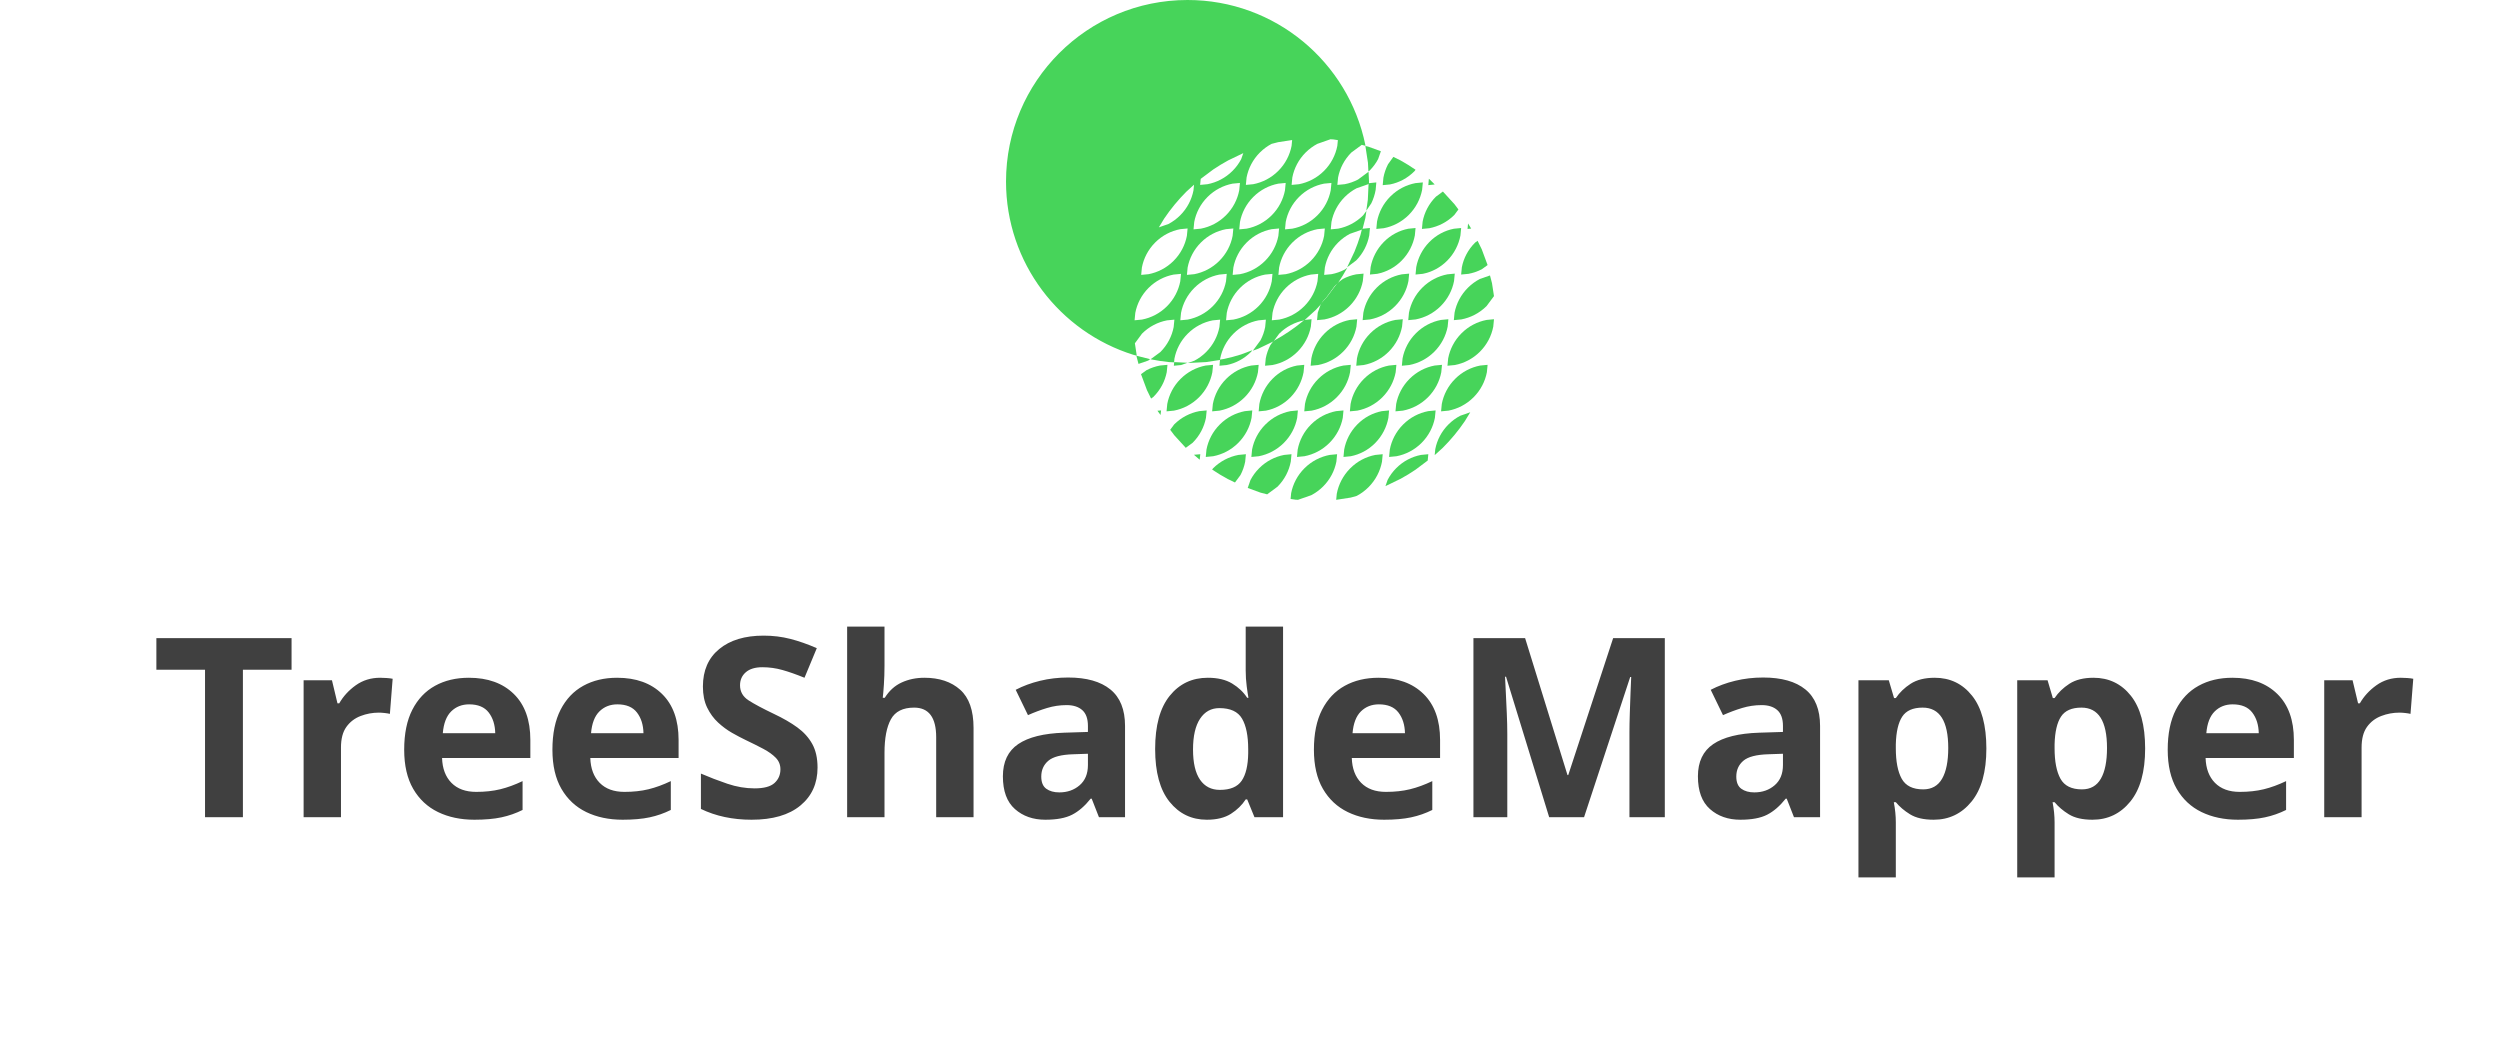
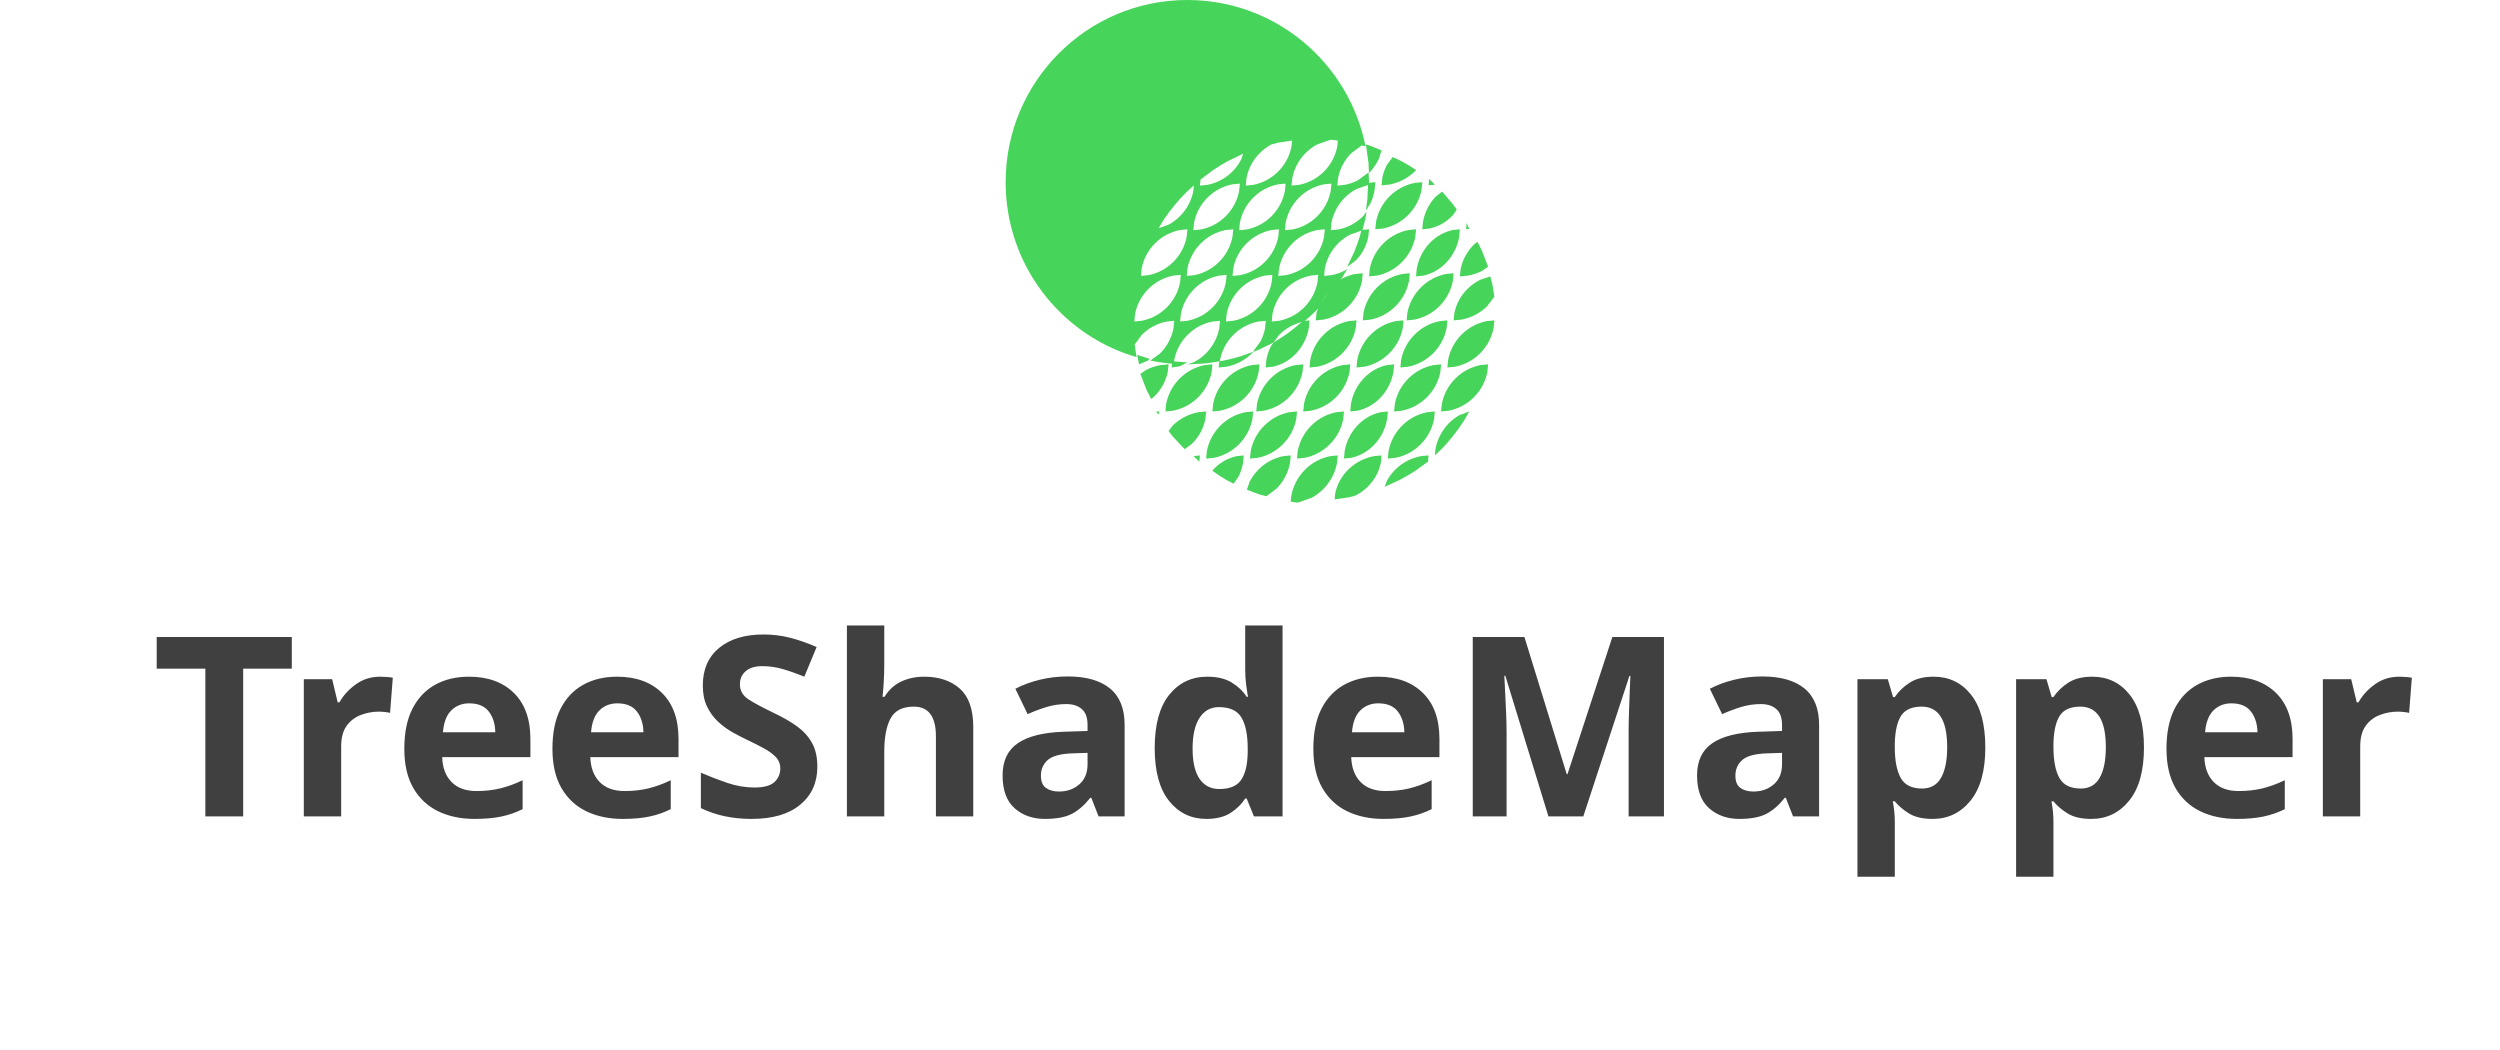
- <svg xmlns="http://www.w3.org/2000/svg" width="2741" height="1146" xml:space="preserve" overflow="hidden">
-   <g transform="translate(-1293 -990)">
-     <path d="M2759 1300 2747.71 1315.45 2741 1323 2742.56 1318.44C2745.01 1313.68 2748.19 1309.21 2752.1 1305.2L2759 1300Z" fill="#47D45A" fill-rule="evenodd" />
-     <path d="M2595 990C2691.17 990 2771.4 1058.22 2789.96 1148.9L2790.11 1149.87 2786.02 1148.82 2774.64 1157.21C2766.86 1164.99 2762 1174.58 2760.06 1184.63L2759.28 1192.73 2767.38 1191.95C2772.41 1190.98 2777.32 1189.28 2781.94 1186.85L2793.46 1178.35 2794 1189.01 2793.86 1191.69 2780.26 1196.46C2775.64 1198.89 2771.29 1202.05 2767.4 1205.94 2759.62 1213.72 2754.76 1223.32 2752.82 1233.36L2752.04 1241.47 2760.14 1240.69C2770.19 1238.74 2779.78 1233.88 2787.56 1226.1L2791.16 1221.22 2789.96 1229.11 2786.76 1241.56 2773.02 1246.38C2768.4 1248.81 2764.05 1251.97 2760.16 1255.86 2752.38 1263.64 2747.52 1273.24 2745.58 1283.28L2744.8 1291.39 2752.9 1290.61C2757.93 1289.64 2762.84 1287.93 2767.46 1285.5L2770.15 1283.52 2769.98 1283.87C2766.92 1289.51 2763.59 1294.98 2760.01 1300.27L2759.78 1300.58 2752.92 1305.64C2749.03 1309.53 2745.87 1313.87 2743.44 1318.5L2741.89 1322.93 2735.71 1329.73 2723.06 1341.23 2722.95 1341.24C2712.91 1343.18 2703.31 1348.05 2695.53 1355.83L2689.32 1364.26 2672.46 1372.38 2666.62 1374.51 2675.02 1363.12C2677.45 1358.5 2679.15 1353.59 2680.13 1348.56L2680.9 1340.46 2672.8 1341.24C2662.75 1343.18 2653.16 1348.05 2645.38 1355.83 2637.6 1363.61 2632.74 1373.2 2630.79 1383.25L2630.66 1384.65 2615.35 1386.99 2595.3 1388 2602.52 1385.47C2607.15 1383.04 2611.49 1379.88 2615.38 1375.99 2623.17 1368.2 2628.03 1358.61 2629.97 1348.56L2630.75 1340.46 2622.65 1341.24C2612.6 1343.18 2603.01 1348.05 2595.23 1355.83 2587.45 1363.61 2582.58 1373.2 2580.64 1383.25L2580.25 1387.27 2574.65 1386.99C2567.96 1386.31 2561.37 1385.3 2554.89 1383.97L2554.53 1383.88 2565.23 1375.99C2573.01 1368.2 2577.88 1358.61 2579.82 1348.56L2580.6 1340.46 2572.49 1341.24C2562.45 1343.18 2552.85 1348.05 2545.07 1355.83L2537.29 1366.39 2539.36 1379.98 2535.82 1379.07C2454.82 1353.87 2396 1278.31 2396 1189.01 2396 1079.1 2485.1 990 2595 990ZM2751.67 1142.7 2737.35 1147.72C2732.73 1150.16 2728.38 1153.32 2724.49 1157.21 2716.71 1164.99 2711.85 1174.58 2709.9 1184.63L2709.13 1192.73 2717.23 1191.96C2727.28 1190.01 2736.87 1185.15 2744.65 1177.37 2752.43 1169.59 2757.29 1159.99 2759.24 1149.95L2759.84 1143.63 2754.81 1142.86 2751.67 1142.7ZM2752.77 1190.58 2744.67 1191.35C2734.63 1193.3 2725.03 1198.16 2717.25 1205.94 2709.47 1213.72 2704.61 1223.32 2702.66 1233.36L2701.89 1241.47 2709.99 1240.69C2720.04 1238.74 2729.63 1233.88 2737.41 1226.1 2745.19 1218.32 2750.05 1208.73 2752 1198.68L2752.77 1190.58ZM2745.53 1240.5 2737.43 1241.27C2727.39 1243.22 2717.79 1248.08 2710.01 1255.86 2702.23 1263.64 2697.37 1273.24 2695.42 1283.28L2694.65 1291.39 2702.75 1290.61C2712.8 1288.66 2722.39 1283.8 2730.17 1276.02 2737.95 1268.24 2742.81 1258.65 2744.76 1248.6L2745.53 1240.5ZM2738.29 1290.27 2730.19 1291.05C2720.15 1293 2710.55 1297.86 2702.77 1305.64 2694.99 1313.42 2690.13 1323.01 2688.18 1333.06L2687.41 1341.16 2695.51 1340.39C2705.56 1338.44 2715.15 1333.58 2722.93 1325.8 2730.71 1318.02 2735.57 1308.42 2737.52 1298.38L2738.29 1290.27ZM2709.7 1143.54 2694.36 1145.88 2687.26 1147.7 2687.2 1147.72C2682.57 1150.16 2678.23 1153.32 2674.34 1157.21 2666.56 1164.99 2661.7 1174.58 2659.75 1184.63L2658.97 1192.73 2667.08 1191.95C2677.12 1190.01 2686.72 1185.15 2694.5 1177.37 2702.28 1169.59 2707.14 1159.99 2709.09 1149.95L2709.7 1143.54ZM2702.62 1190.58 2694.52 1191.35C2684.47 1193.3 2674.88 1198.16 2667.1 1205.94 2659.32 1213.72 2654.46 1223.32 2652.51 1233.36L2651.73 1241.47 2659.84 1240.69C2669.88 1238.74 2679.48 1233.88 2687.26 1226.1 2695.04 1218.32 2699.9 1208.73 2701.85 1198.68L2702.62 1190.58ZM2695.38 1240.5 2687.28 1241.27C2677.23 1243.22 2667.64 1248.08 2659.86 1255.86 2652.08 1263.64 2647.22 1273.24 2645.27 1283.28L2644.49 1291.39 2652.6 1290.61C2662.64 1288.66 2672.24 1283.8 2680.02 1276.02 2687.8 1268.24 2692.66 1258.65 2694.61 1248.6L2695.38 1240.5ZM2688.14 1290.27 2680.04 1291.05C2669.99 1293 2660.4 1297.86 2652.62 1305.64 2644.84 1313.42 2639.98 1323.01 2638.03 1333.06L2637.25 1341.16 2645.36 1340.39C2655.4 1338.44 2665 1333.58 2672.78 1325.8 2680.56 1318.02 2685.42 1308.42 2687.37 1298.38L2688.14 1290.27ZM2656.15 1157.89 2639.61 1165.85C2633.97 1168.92 2628.5 1172.25 2623.2 1175.82L2609.46 1186.1 2608.82 1192.73 2616.92 1191.95C2626.97 1190.01 2636.56 1185.15 2644.34 1177.37 2648.23 1173.48 2651.4 1169.13 2653.83 1164.51L2656.15 1157.89ZM2652.47 1190.58 2644.37 1191.35C2634.32 1193.3 2624.73 1198.16 2616.95 1205.94 2609.17 1213.72 2604.3 1223.32 2602.36 1233.36L2601.58 1241.47 2609.68 1240.69C2619.73 1238.74 2629.32 1233.88 2637.1 1226.1 2644.88 1218.32 2649.75 1208.73 2651.69 1198.68L2652.47 1190.58ZM2645.23 1240.5 2637.13 1241.27C2627.08 1243.22 2617.49 1248.08 2609.71 1255.86 2601.93 1263.64 2597.06 1273.24 2595.12 1283.28L2594.34 1291.39 2602.44 1290.61C2612.49 1288.66 2622.08 1283.8 2629.86 1276.02 2637.65 1268.24 2642.51 1258.65 2644.45 1248.6L2645.23 1240.5ZM2637.99 1290.27 2629.89 1291.05C2619.84 1293 2610.25 1297.86 2602.47 1305.64 2594.69 1313.42 2589.82 1323.01 2587.88 1333.06L2587.1 1341.16 2595.21 1340.39C2605.25 1338.44 2614.84 1333.58 2622.62 1325.8 2630.41 1318.02 2635.27 1308.42 2637.21 1298.38L2637.99 1290.27ZM2602.13 1192.51 2593.75 1200.12C2584.75 1209.13 2576.6 1218.99 2569.45 1229.58L2563.56 1239.28 2574.09 1235.58C2578.72 1233.15 2583.06 1229.99 2586.95 1226.1 2594.73 1218.32 2599.59 1208.73 2601.54 1198.68L2602.13 1192.51ZM2595.08 1240.5 2586.97 1241.27C2576.93 1243.22 2567.33 1248.08 2559.55 1255.86 2551.77 1263.64 2546.91 1273.24 2544.97 1283.28L2544.19 1291.39 2552.29 1290.61C2562.34 1288.66 2571.93 1283.8 2579.71 1276.02 2587.49 1268.24 2592.36 1258.65 2594.3 1248.6L2595.08 1240.5ZM2587.84 1290.27 2579.73 1291.05C2569.69 1293 2560.09 1297.86 2552.31 1305.64 2544.53 1313.42 2539.67 1323.01 2537.73 1333.06L2536.95 1341.16 2545.05 1340.39C2555.1 1338.44 2564.69 1333.58 2572.47 1325.8 2580.25 1318.02 2585.12 1308.42 2587.06 1298.38L2587.84 1290.27Z" fill="#47D45A" fill-rule="evenodd" />
-     <path d="M2790 1150 2793.49 1150.89 2807 1155.82 2803.99 1164.39C2801.59 1168.93 2798.47 1173.2 2794.63 1177.03L2793.31 1178 2792.83 1168.47 2790 1150Z" fill="#47D45A" fill-rule="evenodd" />
-     <path d="M2820.67 1162 2828.6 1165.91C2834.16 1168.99 2839.55 1172.35 2844.77 1175.95L2845 1176.13 2844.01 1177.51C2836.34 1185.35 2826.89 1190.26 2816.99 1192.22L2809 1193 2809.77 1184.83C2810.72 1179.77 2812.4 1174.82 2814.8 1170.15L2820.67 1162Z" fill="#47D45A" fill-rule="evenodd" />
-     <path d="M2859.61 1186 2860.52 1186.75 2866 1192.26 2859 1193 2859.61 1186Z" fill="#47D45A" fill-rule="evenodd" />
-     <path d="M2802 1190 2801.27 1198.2C2800.36 1203.28 2798.77 1208.25 2796.5 1212.93L2791 1221 2792.69 1209 2793.53 1191.13 2794.42 1190.79 2802 1190Z" fill="#47D45A" fill-rule="evenodd" />
-     <path d="M2853 1190 2852.22 1198.12C2850.27 1208.19 2845.4 1217.8 2837.6 1225.6 2829.8 1233.4 2820.19 1238.27 2810.12 1240.22L2802 1241 2802.78 1232.88C2804.73 1222.81 2809.6 1213.2 2817.4 1205.4 2825.2 1197.6 2834.81 1192.73 2844.88 1190.78L2853 1190Z" fill="#47D45A" fill-rule="evenodd" />
-     <path d="M2875 1200 2887.68 1213.89 2892 1219.65 2887.52 1225.69C2879.74 1233.44 2870.15 1238.29 2860.1 1240.23L2852 1241 2852.78 1232.93C2854.72 1222.92 2859.58 1213.36 2867.37 1205.61L2875 1200Z" fill="#47D45A" fill-rule="evenodd" />
-     <path d="M2902.58 1235 2906 1240.62 2902 1241 2902.58 1235Z" fill="#47D45A" fill-rule="evenodd" />
-     <path d="M2795 1240 2794.24 1248.1C2792.34 1258.14 2787.58 1267.73 2779.96 1275.5L2770 1283 2778.04 1265.96C2780.51 1260.01 2782.69 1253.91 2784.59 1247.69L2786.26 1241.07 2787.07 1240.78 2795 1240Z" fill="#47D45A" fill-rule="evenodd" />
-     <path d="M2845 1240 2844.24 1248.12C2842.33 1258.19 2837.55 1267.8 2829.9 1275.6 2822.26 1283.4 2812.83 1288.27 2802.96 1290.22L2795 1291 2795.76 1282.88C2797.67 1272.81 2802.45 1263.2 2810.1 1255.4 2817.74 1247.6 2827.17 1242.73 2837.04 1240.78L2845 1240Z" fill="#47D45A" fill-rule="evenodd" />
-     <path d="M2895 1240 2894.24 1248.12C2892.33 1258.19 2887.55 1267.8 2879.9 1275.6 2872.26 1283.4 2862.83 1288.27 2852.96 1290.22L2845 1291 2845.76 1282.88C2847.67 1272.81 2852.45 1263.2 2860.1 1255.4 2867.74 1247.6 2877.17 1242.73 2887.04 1240.78L2895 1240Z" fill="#47D45A" fill-rule="evenodd" />
-     <path d="M2913.03 1254 2917.6 1263.35 2924 1280.6 2917.69 1285.19C2913.06 1287.59 2908.14 1289.27 2903.11 1290.23L2895 1291 2895.78 1283C2897.72 1273.08 2902.59 1263.61 2910.38 1255.92L2913.03 1254Z" fill="#47D45A" fill-rule="evenodd" />
-     <path d="M2788 1290 2787.22 1298.12C2785.27 1308.19 2780.4 1317.8 2772.6 1325.6 2764.8 1333.4 2755.19 1338.27 2745.12 1340.22L2737 1341 2737.78 1332.88 2741.34 1322.73 2748.02 1315.38 2759.27 1300.33 2765.29 1295.9C2769.92 1293.46 2774.85 1291.75 2779.88 1290.78L2788 1290Z" fill="#47D45A" fill-rule="evenodd" />
-     <path d="M2838 1290 2837.22 1298.12C2835.27 1308.19 2830.4 1317.8 2822.6 1325.6 2814.8 1333.4 2805.19 1338.27 2795.12 1340.22L2787 1341 2787.78 1332.88C2789.73 1322.81 2794.6 1313.2 2802.4 1305.4 2810.2 1297.6 2819.81 1292.73 2829.88 1290.78L2838 1290Z" fill="#47D45A" fill-rule="evenodd" />
-     <path d="M2888 1290 2887.22 1298.12C2885.27 1308.19 2880.4 1317.8 2872.6 1325.6 2864.8 1333.4 2855.19 1338.27 2845.12 1340.22L2837 1341 2837.78 1332.88C2839.73 1322.81 2844.6 1313.2 2852.4 1305.4 2860.2 1297.6 2869.81 1292.73 2879.88 1290.78L2888 1290Z" fill="#47D45A" fill-rule="evenodd" />
-     <path d="M2926.63 1292 2928.82 1300.46 2931 1314.66 2922.88 1325.59C2915.02 1333.39 2905.33 1338.27 2895.18 1340.22L2887 1341 2887.78 1332.87C2889.75 1322.8 2894.66 1313.18 2902.52 1305.38 2906.45 1301.48 2910.83 1298.31 2915.51 1295.87L2926.63 1292Z" fill="#47D45A" fill-rule="evenodd" />
-     <path d="M2731 1340 2730.22 1348.12C2728.27 1358.19 2723.4 1367.8 2715.6 1375.6 2707.8 1383.4 2698.19 1388.27 2688.12 1390.22L2680 1391 2680.78 1382.88C2681.75 1377.85 2683.46 1372.92 2685.9 1368.29L2689.17 1363.85 2689.71 1363.59C2701.01 1357.45 2711.66 1350.24 2721.51 1342.11L2722.99 1340.77 2731 1340Z" fill="#47D45A" fill-rule="evenodd" />
-     <path d="M2781 1340 2780.22 1348.12C2778.27 1358.19 2773.4 1367.8 2765.6 1375.6 2757.8 1383.4 2748.19 1388.27 2738.12 1390.22L2730 1391 2730.78 1382.88C2732.73 1372.81 2737.6 1363.2 2745.4 1355.4 2753.2 1347.6 2762.81 1342.73 2772.88 1340.78L2781 1340Z" fill="#47D45A" fill-rule="evenodd" />
-     <path d="M2831 1340 2830.22 1348.12C2828.27 1358.19 2823.4 1367.8 2815.6 1375.6 2807.8 1383.4 2798.19 1388.27 2788.12 1390.22L2780 1391 2780.78 1382.88C2782.73 1372.81 2787.6 1363.2 2795.4 1355.4 2803.2 1347.6 2812.81 1342.73 2822.88 1340.78L2831 1340Z" fill="#47D45A" fill-rule="evenodd" />
-     <path d="M2881 1340 2880.22 1348.12C2878.27 1358.19 2873.4 1367.8 2865.6 1375.6 2857.8 1383.4 2848.19 1388.27 2838.12 1390.22L2830 1391 2830.78 1382.88C2832.73 1372.81 2837.6 1363.2 2845.4 1355.4 2853.2 1347.6 2862.81 1342.73 2872.88 1340.78L2881 1340Z" fill="#47D45A" fill-rule="evenodd" />
-     <path d="M2931 1340 2930.22 1348.12C2928.27 1358.19 2923.4 1367.8 2915.6 1375.6 2907.8 1383.4 2898.19 1388.27 2888.12 1390.22L2880 1391 2880.78 1382.88C2882.73 1372.81 2887.6 1363.2 2895.4 1355.4 2903.2 1347.6 2912.81 1342.73 2922.88 1340.78L2931 1340Z" fill="#47D45A" fill-rule="evenodd" />
-     <path d="M2666 1374 2664.93 1375.49C2657.28 1383.34 2647.85 1388.25 2637.97 1390.22L2630 1391 2630.63 1384.24 2635.01 1383.55C2641.38 1382.21 2647.63 1380.56 2653.76 1378.6L2666 1374Z" fill="#47D45A" fill-rule="evenodd" />
-     <path d="M2539 1380 2554 1383.79 2551.87 1385.34 2541.25 1389 2539.15 1380.95 2539 1380Z" fill="#47D45A" fill-rule="evenodd" />
-     <path d="M2580.38 1387 2594.7 1387.73 2595 1387.71 2587.87 1390.24 2580 1391 2580.38 1387Z" fill="#47D45A" fill-rule="evenodd" />
-     <path d="M2623 1390 2622.22 1398.12C2620.27 1408.19 2615.4 1417.8 2607.6 1425.6 2599.8 1433.4 2590.19 1438.27 2580.12 1440.22L2572 1441 2572.78 1432.88C2574.73 1422.81 2579.6 1413.2 2587.4 1405.4 2595.2 1397.6 2604.81 1392.73 2614.88 1390.78L2623 1390Z" fill="#47D45A" fill-rule="evenodd" />
-     <path d="M2673 1390 2672.22 1398.12C2670.27 1408.19 2665.4 1417.8 2657.6 1425.6 2649.8 1433.4 2640.19 1438.27 2630.12 1440.22L2622 1441 2622.78 1432.88C2624.73 1422.81 2629.6 1413.2 2637.4 1405.4 2645.2 1397.6 2654.81 1392.73 2664.88 1390.78L2673 1390Z" fill="#47D45A" fill-rule="evenodd" />
-     <path d="M2723 1390 2722.24 1398.12C2720.33 1408.19 2715.55 1417.8 2707.9 1425.6 2700.26 1433.4 2690.83 1438.27 2680.96 1440.22L2673 1441 2673.76 1432.88C2675.67 1422.81 2680.45 1413.2 2688.1 1405.4 2695.74 1397.6 2705.17 1392.73 2715.04 1390.78L2723 1390Z" fill="#47D45A" fill-rule="evenodd" />
-     <path d="M2774 1390 2773.22 1398.12C2771.27 1408.19 2766.4 1417.8 2758.6 1425.6 2750.8 1433.4 2741.19 1438.27 2731.12 1440.22L2723 1441 2723.78 1432.88C2725.73 1422.81 2730.6 1413.2 2738.4 1405.4 2746.2 1397.6 2755.81 1392.73 2765.88 1390.78L2774 1390Z" fill="#47D45A" fill-rule="evenodd" />
-     <path d="M2824 1390 2823.22 1398.12C2821.27 1408.19 2816.4 1417.8 2808.6 1425.6 2800.8 1433.4 2791.19 1438.27 2781.12 1440.22L2773 1441 2773.78 1432.88C2775.73 1422.81 2780.6 1413.2 2788.4 1405.4 2796.2 1397.6 2805.81 1392.73 2815.88 1390.78L2824 1390Z" fill="#47D45A" fill-rule="evenodd" />
-     <path d="M2874 1390 2873.22 1398.12C2871.27 1408.19 2866.4 1417.8 2858.6 1425.6 2850.8 1433.4 2841.19 1438.27 2831.12 1440.22L2823 1441 2823.78 1432.88C2825.73 1422.81 2830.6 1413.2 2838.4 1405.4 2846.2 1397.6 2855.81 1392.73 2865.88 1390.78L2874 1390Z" fill="#47D45A" fill-rule="evenodd" />
-     <path d="M2924 1390 2923.22 1398.12C2921.27 1408.19 2916.4 1417.8 2908.6 1425.6 2900.8 1433.4 2891.19 1438.27 2881.12 1440.22L2873 1441 2873.78 1432.88C2875.73 1422.81 2880.6 1413.2 2888.4 1405.4 2896.2 1397.6 2905.81 1392.73 2915.88 1390.78L2924 1390Z" fill="#47D45A" fill-rule="evenodd" />
-     <path d="M2573 1390 2572.21 1398.04C2570.25 1408.01 2565.33 1417.53 2557.47 1425.26L2555.06 1427 2550.51 1417.71 2544 1400.25 2550.1 1395.84C2554.77 1393.43 2559.73 1391.74 2564.81 1390.77L2573 1390Z" fill="#47D45A" fill-rule="evenodd" />
-     <path d="M2566 1440 2565.42 1445 2562 1440.32 2566 1440Z" fill="#47D45A" fill-rule="evenodd" />
-     <path d="M2666 1440 2665.22 1448.12C2663.27 1458.19 2658.4 1467.8 2650.6 1475.6 2642.8 1483.4 2633.19 1488.27 2623.12 1490.22L2615 1491 2615.78 1482.88C2617.73 1472.81 2622.6 1463.2 2630.4 1455.4 2638.2 1447.6 2647.81 1442.73 2657.88 1440.78L2666 1440Z" fill="#47D45A" fill-rule="evenodd" />
-     <path d="M2716 1440 2715.22 1448.12C2713.27 1458.19 2708.4 1467.8 2700.6 1475.6 2692.8 1483.4 2683.19 1488.27 2673.12 1490.22L2665 1491 2665.78 1482.88C2667.73 1472.81 2672.6 1463.2 2680.4 1455.4 2688.2 1447.6 2697.81 1442.73 2707.88 1440.78L2716 1440Z" fill="#47D45A" fill-rule="evenodd" />
-     <path d="M2766 1440 2765.22 1448.12C2763.27 1458.19 2758.4 1467.8 2750.6 1475.6 2742.8 1483.4 2733.19 1488.27 2723.12 1490.22L2715 1491 2715.78 1482.88C2717.73 1472.81 2722.6 1463.2 2730.4 1455.4 2738.2 1447.6 2747.81 1442.73 2757.88 1440.78L2766 1440Z" fill="#47D45A" fill-rule="evenodd" />
-     <path d="M2816 1440 2815.24 1448.12C2813.33 1458.19 2808.55 1467.8 2800.9 1475.6 2793.26 1483.4 2783.83 1488.27 2773.96 1490.22L2766 1491 2766.76 1482.88C2768.67 1472.81 2773.45 1463.2 2781.1 1455.4 2788.74 1447.6 2798.17 1442.73 2808.04 1440.78L2816 1440Z" fill="#47D45A" fill-rule="evenodd" />
-     <path d="M2867 1440 2866.22 1448.12C2864.27 1458.19 2859.4 1467.8 2851.6 1475.6 2843.8 1483.4 2834.19 1488.27 2824.12 1490.22L2816 1491 2816.78 1482.88C2818.73 1472.81 2823.6 1463.2 2831.4 1455.4 2839.2 1447.6 2848.81 1442.73 2858.88 1440.78L2867 1440Z" fill="#47D45A" fill-rule="evenodd" />
-     <path d="M2616 1440 2615.22 1448.09C2613.27 1458.13 2608.39 1467.71 2600.58 1475.49L2593.07 1481 2580.52 1467.24 2576 1461.23 2580.36 1455.35C2588.16 1447.58 2597.79 1442.72 2607.87 1440.78L2616 1440Z" fill="#47D45A" fill-rule="evenodd" />
-     <path d="M2905 1442 2898.98 1451.85C2891.84 1462.37 2883.71 1472.17 2874.72 1481.12L2866 1489 2866.63 1482.49C2868.57 1472.51 2873.42 1462.98 2881.19 1455.25 2885.08 1451.38 2889.42 1448.24 2894.04 1445.83L2905 1442Z" fill="#47D45A" fill-rule="evenodd" />
-     <path d="M2609 1488 2608.39 1494 2607.77 1493.56 2602 1488.63 2609 1488Z" fill="#47D45A" fill-rule="evenodd" />
-     <path d="M2659 1488 2658.21 1496.19C2657.22 1501.26 2655.5 1506.22 2653.03 1510.9L2647.03 1519 2639.13 1515.21C2633.41 1512.12 2627.85 1508.76 2622.47 1505.14L2622 1504.79 2622.94 1503.52C2630.84 1495.66 2640.58 1490.75 2650.77 1488.78L2659 1488Z" fill="#47D45A" fill-rule="evenodd" />
-     <path d="M2709 1488 2708.22 1496.12C2706.28 1506.19 2701.42 1515.81 2693.65 1523.61L2682.31 1532 2674.98 1530.11 2661 1524.98 2664.03 1516.29C2666.46 1511.66 2669.62 1507.3 2673.51 1503.4 2681.28 1495.6 2690.87 1490.73 2700.9 1488.78L2709 1488Z" fill="#47D45A" fill-rule="evenodd" />
-     <path d="M2759 1488 2758.22 1496.09C2756.26 1506.13 2751.37 1515.71 2743.55 1523.48 2739.64 1527.36 2735.27 1530.52 2730.62 1532.95L2716.11 1538 2713.38 1537.86 2708 1537.05 2708.61 1530.73C2710.57 1520.7 2715.46 1511.12 2723.28 1503.34 2731.1 1495.57 2740.75 1490.72 2750.85 1488.78L2759 1488Z" fill="#47D45A" fill-rule="evenodd" />
-     <path d="M2809 1488 2808.22 1496.22C2806.26 1506.41 2801.38 1516.13 2793.56 1524.03 2789.64 1527.97 2785.28 1531.18 2780.63 1533.64L2779.05 1534.2 2773.75 1535.58 2758 1538 2758.63 1531.39C2760.58 1521.2 2765.47 1511.47 2773.29 1503.58 2781.11 1495.69 2790.76 1490.76 2800.86 1488.79L2809 1488Z" fill="#47D45A" fill-rule="evenodd" />
-     <path d="M2859 1488 2858.34 1494.93 2845.06 1504.92C2839.81 1508.49 2834.38 1511.81 2828.79 1514.86L2812 1523 2814.39 1516.15C2816.8 1511.53 2819.93 1507.2 2823.79 1503.32 2831.5 1495.56 2841.01 1490.71 2850.97 1488.77L2859 1488Z" fill="#47D45A" fill-rule="evenodd" />
-     <text fill="#404040" font-family="Aharoni,Aharoni_MSFontService,sans-serif" font-weight="700" font-size="275" transform="matrix(1 0 0 1 1458.95 1886)">TreeShadeMapper</text>
+ <svg xmlns="http://www.w3.org/2000/svg" width="591" height="248" xml:space="preserve" overflow="hidden">
+   <defs>
+     <clipPath id="clip0">
+       <rect x="-169" y="60" width="591" height="248" />
+     </clipPath>
+   </defs>
+   <g clip-path="url(#clip0)" transform="translate(169 -60)">
+     <path d="M594.703 279.947 592.38 283.429 591 285.132 591.321 284.103C591.825 283.03 592.479 282.023 593.284 281.12L594.703 279.947Z" fill="#47D45A" fill-rule="evenodd" transform="matrix(1 0 0 1.00258 -447.466 -153.844)" />
+     <path d="M559.154 213.293C579.912 213.293 597.231 228.018 601.237 247.593L601.268 247.802 600.386 247.576 597.931 249.386C596.252 251.065 595.202 253.136 594.782 255.305L594.614 257.054 596.363 256.886C597.448 256.676 598.507 256.309 599.507 255.784L601.993 253.95 602.109 256.25 602.08 256.829 599.144 257.858C598.145 258.383 597.208 259.065 596.369 259.905 594.689 261.585 593.64 263.656 593.22 265.824L593.051 267.573 594.801 267.405C596.969 266.985 599.04 265.936 600.72 264.256L601.497 263.202 601.237 264.907 600.546 267.594 597.582 268.634C596.583 269.158 595.645 269.84 594.805 270.68 593.126 272.36 592.076 274.431 591.657 276.599L591.489 278.348 593.238 278.181C594.322 277.971 595.382 277.603 596.38 277.078L596.96 276.651 596.925 276.726C596.263 277.943 595.545 279.125 594.773 280.267L594.723 280.333 593.243 281.426C592.403 282.265 591.721 283.202 591.196 284.201L590.86 285.158 589.528 286.625 586.797 289.107 586.773 289.109C584.605 289.529 582.533 290.579 580.854 292.258L579.513 294.077 575.874 295.83 574.614 296.292 576.426 293.834C576.952 292.835 577.319 291.775 577.528 290.691L577.697 288.941 575.947 289.109C573.779 289.529 571.708 290.579 570.028 292.258 568.349 293.938 567.3 296.009 566.88 298.177L566.85 298.48 563.546 298.984 559.22 299.203 560.778 298.656C561.777 298.131 562.714 297.449 563.554 296.609 565.234 294.93 566.283 292.859 566.703 290.691L566.87 288.941 565.122 289.109C562.953 289.529 560.883 290.579 559.203 292.258 557.524 293.938 556.474 296.009 556.054 298.177L555.971 299.045 554.762 298.984C553.318 298.838 551.895 298.619 550.497 298.334L550.418 298.314 552.729 296.609C554.408 294.93 555.458 292.859 555.878 290.691L556.045 288.941 554.297 289.109C552.128 289.529 550.057 290.579 548.378 292.258L546.696 294.539 547.144 297.471 546.381 297.275C528.895 291.836 516.199 275.526 516.199 256.25 516.199 232.526 535.43 213.293 559.154 213.293ZM592.971 246.255 589.882 247.339C588.883 247.864 587.945 248.546 587.105 249.386 585.426 251.065 584.376 253.136 583.957 255.305L583.789 257.054 585.538 256.886C587.706 256.466 589.777 255.416 591.456 253.737 593.136 252.058 594.185 249.986 594.605 247.818L594.736 246.455 593.65 246.289 592.971 246.255ZM593.21 256.589 591.461 256.756C589.293 257.176 587.222 258.226 585.542 259.905 583.864 261.585 582.813 263.656 582.393 265.824L582.226 267.573 583.975 267.405C586.144 266.985 588.215 265.936 589.893 264.256 591.573 262.577 592.623 260.506 593.043 258.337L593.21 256.589ZM591.647 267.364 589.899 267.531C587.73 267.951 585.659 269.001 583.98 270.68 582.3 272.36 581.251 274.431 580.831 276.599L580.663 278.348 582.413 278.181C584.581 277.761 586.652 276.711 588.331 275.032 590.011 273.352 591.06 271.282 591.48 269.113L591.647 267.364ZM590.085 278.108 588.336 278.277C586.168 278.696 584.097 279.746 582.417 281.426 580.737 283.105 579.688 285.175 579.268 287.344L579.101 289.093 580.849 288.926C583.018 288.506 585.089 287.456 586.768 285.777 588.448 284.097 589.497 282.026 589.917 279.858L590.085 278.108ZM583.912 246.434 580.601 246.94 579.069 247.334 579.056 247.339C578.057 247.864 577.12 248.546 576.28 249.386 574.6 251.065 573.551 253.136 573.131 255.305L572.963 257.054 574.712 256.886C576.88 256.466 578.951 255.416 580.631 253.737 582.311 252.057 583.36 249.986 583.78 247.818L583.912 246.434ZM582.385 256.589 580.636 256.756C578.468 257.176 576.396 258.226 574.717 259.905 573.037 261.585 571.988 263.656 571.568 265.824L571.401 267.573 573.149 267.405C575.318 266.985 577.388 265.936 579.068 264.256 580.748 262.577 581.797 260.506 582.217 258.337L582.385 256.589ZM580.822 267.364 579.073 267.531C576.904 267.951 574.833 269.001 573.154 270.68 571.475 272.36 570.425 274.431 570.005 276.599L569.838 278.348 571.587 278.181C573.755 277.761 575.826 276.711 577.505 275.032 579.185 273.352 580.235 271.282 580.655 269.113L580.822 267.364ZM579.259 278.108 577.51 278.277C575.341 278.696 573.271 279.746 571.592 281.426 569.912 283.105 568.863 285.175 568.443 287.344L568.275 289.093 570.024 288.926C572.192 288.506 574.263 287.456 575.943 285.777 577.622 284.097 578.672 282.026 579.092 279.858L579.259 278.108ZM572.353 249.532 568.783 251.252C567.566 251.913 566.384 252.632 565.242 253.403L562.275 255.622 562.138 257.054 563.887 256.886C566.055 256.466 568.126 255.416 569.805 253.737 570.645 252.897 571.327 251.959 571.852 250.961L572.353 249.532ZM571.559 256.589 569.81 256.756C567.641 257.176 565.571 258.226 563.892 259.905 562.212 261.585 561.163 263.656 560.743 265.824L560.575 267.573 562.324 267.405C564.492 266.985 566.563 265.936 568.243 264.256 569.922 262.577 570.972 260.506 571.391 258.337L571.559 256.589ZM569.997 267.364 568.247 267.531C566.079 267.951 564.008 269.001 562.328 270.68 560.649 272.36 559.6 274.431 559.18 276.599L559.012 278.348 560.761 278.181C562.93 277.761 565 276.711 566.68 275.032 568.359 273.352 569.409 271.282 569.828 269.113L569.997 267.364ZM568.434 278.108 566.685 278.277C564.516 278.696 562.445 279.746 560.766 281.426 559.087 283.105 558.037 285.175 557.617 287.344L557.449 289.093 559.199 288.926C561.367 288.506 563.438 287.456 565.117 285.777 566.796 284.097 567.846 282.026 568.266 279.858L568.434 278.108ZM560.694 257.005 558.885 258.649C556.941 260.592 555.183 262.721 553.639 265.006L552.367 267.101 554.641 266.303C555.64 265.778 556.578 265.096 557.417 264.256 559.096 262.577 560.146 260.506 560.566 258.337L560.694 257.005ZM559.17 267.364 557.422 267.531C555.253 267.951 553.183 269.001 551.503 270.68 549.823 272.36 548.774 274.431 548.354 276.599L548.187 278.348 549.936 278.181C552.104 277.761 554.175 276.711 555.854 275.032 557.534 273.352 558.583 271.282 559.003 269.113L559.17 267.364ZM557.608 278.108 555.859 278.277C553.691 278.696 551.62 279.746 549.94 281.426 548.261 283.105 547.211 285.175 546.791 287.344L546.624 289.093 548.372 288.926C550.541 288.506 552.612 287.456 554.291 285.777 555.971 284.097 557.02 282.026 557.44 279.858L557.608 278.108Z" fill="#47D45A" fill-rule="evenodd" transform="matrix(1 0 0 1.00258 -447.466 -153.844)" />
+     <path d="M601.368 247.361 602.128 247.573 605.071 248.747 604.415 250.785C603.892 251.868 603.213 252.884 602.378 253.795L602.09 254.026 601.985 251.758 601.368 247.361Z" fill="#47D45A" fill-rule="evenodd" transform="matrix(1 0 0 1.00258 -447.466 -153.844)" />
+     <path d="M607.713 250.323 609.506 251.163C610.764 251.827 611.985 252.549 613.165 253.323L613.218 253.362 612.993 253.658C611.258 255.345 609.119 256.398 606.878 256.821L605.071 256.989 605.245 255.232C605.462 254.143 605.841 253.079 606.383 252.076L607.713 250.323Z" fill="#47D45A" fill-rule="evenodd" transform="matrix(1 0 0 1.00258 -447.466 -153.844)" />
+     <path d="M616.309 255.508 616.501 255.667 617.662 256.832 616.18 256.989 616.309 255.508Z" fill="#47D45A" fill-rule="evenodd" transform="matrix(1 0 0 1.00258 -447.466 -153.844)" />
+     <path d="M603.59 256.248 603.444 258.011C603.26 259.104 602.938 260.172 602.479 261.178L601.368 262.914 601.711 260.333 601.879 256.49 602.06 256.417 603.59 256.248Z" fill="#47D45A" fill-rule="evenodd" transform="matrix(1 0 0 1.00258 -447.466 -153.844)" />
+     <path d="M614.699 256.248 614.53 258.017C614.105 260.21 613.043 262.305 611.345 264.003 609.646 265.701 607.552 266.763 605.359 267.188L603.59 267.357 603.76 265.589C604.184 263.395 605.246 261.3 606.944 259.602 608.643 257.904 610.737 256.842 612.931 256.418L614.699 256.248Z" fill="#47D45A" fill-rule="evenodd" transform="matrix(1 0 0 1.00258 -447.466 -153.844)" />
+     <path d="M619.384 258.47 621.966 261.481 622.846 262.728 621.934 264.039C620.35 265.719 618.396 266.769 616.349 267.19L614.699 267.357 614.858 265.607C615.253 263.438 616.244 261.366 617.829 259.686L619.384 258.47Z" fill="#47D45A" fill-rule="evenodd" transform="matrix(1 0 0 1.00258 -447.466 -153.844)" />
+     <path d="M625.174 265.876 625.808 267.263 625.068 267.357 625.174 265.876Z" fill="#47D45A" fill-rule="evenodd" transform="matrix(1 0 0 1.00258 -447.466 -153.844)" />
+     <path d="M602.109 267.357 601.951 269.031C601.557 271.106 600.569 273.087 598.99 274.694L596.925 276.244 598.592 272.722C599.103 271.493 599.557 270.233 599.951 268.946L600.296 267.578 600.464 267.518 602.109 267.357Z" fill="#47D45A" fill-rule="evenodd" transform="matrix(1 0 0 1.00258 -447.466 -153.844)" />
+     <path d="M613.218 267.357 613.048 269.126C612.624 271.319 611.562 273.414 609.864 275.112 608.165 276.81 606.071 277.872 603.878 278.297L602.109 278.466 602.279 276.698C602.703 274.504 603.765 272.41 605.463 270.711 607.161 269.013 609.256 267.951 611.449 267.527L613.218 267.357Z" fill="#47D45A" fill-rule="evenodd" transform="matrix(1 0 0 1.00258 -447.466 -153.844)" />
+     <path d="M623.586 267.357 623.428 269.126C623.032 271.319 622.041 273.414 620.456 275.112 618.87 276.81 616.916 277.872 614.869 278.297L613.218 278.466 613.377 276.698C613.773 274.504 614.764 272.41 616.349 270.711 617.934 269.013 619.889 267.951 621.936 267.527L623.586 267.357Z" fill="#47D45A" fill-rule="evenodd" transform="matrix(1 0 0 1.00258 -447.466 -153.844)" />
+     <path d="M627.731 270.32 628.78 272.378 630.252 276.177 628.802 277.187C627.737 277.716 626.607 278.086 625.451 278.297L623.586 278.466 623.765 276.704C624.213 274.52 625.332 272.435 627.122 270.743L627.731 270.32Z" fill="#47D45A" fill-rule="evenodd" transform="matrix(1 0 0 1.00258 -447.466 -153.844)" />
+     <path d="M600.628 277.726 600.458 279.494C600.034 281.688 598.972 283.782 597.274 285.48 595.575 287.179 593.481 288.241 591.287 288.665L589.519 288.835 589.688 287.066 590.464 284.855 591.92 283.253 594.37 279.975 595.681 279.01C596.691 278.479 597.762 278.108 598.859 277.895L600.628 277.726Z" fill="#47D45A" fill-rule="evenodd" transform="matrix(1 0 0 1.00258 -447.466 -153.844)" />
+     <path d="M611.737 277.726 611.567 279.494C611.143 281.688 610.081 283.782 608.383 285.48 606.684 287.179 604.59 288.241 602.396 288.665L600.628 288.835 600.797 287.066C601.222 284.872 602.284 282.778 603.982 281.08 605.68 279.382 607.775 278.32 609.968 277.895L611.737 277.726Z" fill="#47D45A" fill-rule="evenodd" transform="matrix(1 0 0 1.00258 -447.466 -153.844)" />
+     <path d="M622.105 277.726 621.936 279.494C621.511 281.688 620.449 283.782 618.751 285.48 617.052 287.179 614.958 288.241 612.765 288.665L610.996 288.835 611.166 287.066C611.59 284.872 612.652 282.778 614.35 281.08 616.049 279.382 618.143 278.32 620.337 277.895L622.105 277.726Z" fill="#47D45A" fill-rule="evenodd" transform="matrix(1 0 0 1.00258 -447.466 -153.844)" />
+     <path d="M630.776 278.466 631.255 280.257 631.733 283.26 629.956 285.574C628.237 287.225 626.116 288.257 623.896 288.669L622.105 288.835 622.277 287.116C622.707 284.983 623.781 282.948 625.501 281.297 626.361 280.472 627.321 279.801 628.343 279.285L630.776 278.466Z" fill="#47D45A" fill-rule="evenodd" transform="matrix(1 0 0 1.00258 -447.466 -153.844)" />
+     <path d="M588.038 288.835 587.879 290.603C587.483 292.797 586.492 294.891 584.907 296.589 583.321 298.288 581.367 299.35 579.32 299.774L577.669 299.944 577.828 298.175C578.025 297.078 578.372 296.007 578.867 294.996L579.533 294.028 579.643 293.972C581.941 292.635 584.105 291.066 586.108 289.295L586.409 289.002 588.038 288.835Z" fill="#47D45A" fill-rule="evenodd" transform="matrix(1 0 0 1.00258 -447.466 -153.844)" />
+     <path d="M599.147 288.835 598.977 290.603C598.553 292.797 597.491 294.891 595.792 296.589 594.093 298.288 592 299.35 589.806 299.774L588.038 299.944 588.207 298.175C588.632 295.981 589.694 293.887 591.392 292.189 593.09 290.491 595.184 289.429 597.378 289.004L599.147 288.835Z" fill="#47D45A" fill-rule="evenodd" transform="matrix(1 0 0 1.00258 -447.466 -153.844)" />
+     <path d="M610.256 288.835 610.086 290.603C609.662 292.797 608.6 294.891 606.901 296.589 605.203 298.288 603.109 299.35 600.915 299.774L599.147 299.944 599.316 298.175C599.741 295.981 600.803 293.887 602.501 292.189 604.199 290.491 606.293 289.429 608.487 289.004L610.256 288.835Z" fill="#47D45A" fill-rule="evenodd" transform="matrix(1 0 0 1.00258 -447.466 -153.844)" />
+     <path d="M620.624 288.835 620.454 290.603C620.03 292.797 618.968 294.891 617.27 296.589 615.571 298.288 613.477 299.35 611.284 299.774L609.515 299.944 609.685 298.175C610.109 295.981 611.171 293.887 612.869 292.189 614.567 290.491 616.662 289.429 618.855 289.004L620.624 288.835Z" fill="#47D45A" fill-rule="evenodd" transform="matrix(1 0 0 1.00258 -447.466 -153.844)" />
+     <path d="M631.733 288.835 631.563 290.603C631.139 292.797 630.077 294.891 628.379 296.589 626.68 298.288 624.586 299.35 622.393 299.774L620.624 299.944 620.794 298.175C621.218 295.981 622.28 293.887 623.978 292.189 625.676 290.491 627.771 289.429 629.964 289.004L631.733 288.835Z" fill="#47D45A" fill-rule="evenodd" transform="matrix(1 0 0 1.00258 -447.466 -153.844)" />
+     <path d="M574.707 296.241 574.465 296.564C572.734 298.276 570.599 299.345 568.364 299.773L566.56 299.944 566.703 298.471 567.693 298.321C569.134 298.029 570.55 297.668 571.937 297.243L574.707 296.241Z" fill="#47D45A" fill-rule="evenodd" transform="matrix(1 0 0 1.00258 -447.466 -153.844)" />
+     <path d="M547.305 296.981 550.267 297.917 549.846 298.299 547.75 299.203 547.333 297.214 547.305 296.981Z" fill="#47D45A" fill-rule="evenodd" transform="matrix(1 0 0 1.00258 -447.466 -153.844)" />
+     <path d="M555.545 298.462 559.081 298.733 559.154 298.727 557.394 299.661 555.451 299.944 555.545 298.462Z" fill="#47D45A" fill-rule="evenodd" transform="matrix(1 0 0 1.00258 -447.466 -153.844)" />
+     <path d="M565.079 299.203 564.909 300.972C564.485 303.165 563.423 305.26 561.725 306.958 560.026 308.656 557.932 309.718 555.738 310.142L553.97 310.312 554.14 308.543C554.564 306.35 555.626 304.255 557.324 302.557 559.022 300.859 561.117 299.797 563.31 299.373L565.079 299.203Z" fill="#47D45A" fill-rule="evenodd" transform="matrix(1 0 0 1.00258 -447.466 -153.844)" />
+     <path d="M576.188 299.203 576.018 300.972C575.594 303.165 574.532 305.26 572.834 306.958 571.135 308.656 569.041 309.718 566.847 310.142L565.079 310.312 565.249 308.543C565.673 306.35 566.735 304.255 568.433 302.557 570.131 300.859 572.226 299.797 574.419 299.373L576.188 299.203Z" fill="#47D45A" fill-rule="evenodd" transform="matrix(1 0 0 1.00258 -447.466 -153.844)" />
+     <path d="M586.556 299.203 586.387 300.972C585.962 303.165 584.9 305.26 583.202 306.958 581.503 308.656 579.41 309.718 577.216 310.142L575.447 310.312 575.617 308.543C576.041 306.35 577.103 304.255 578.802 302.557 580.5 300.859 582.594 299.797 584.788 299.373L586.556 299.203Z" fill="#47D45A" fill-rule="evenodd" transform="matrix(1 0 0 1.00258 -447.466 -153.844)" />
+     <path d="M597.665 299.203 597.496 300.972C597.071 303.165 596.009 305.26 594.311 306.958 592.612 308.656 590.519 309.718 588.325 310.142L586.556 310.312 586.726 308.543C587.15 306.35 588.212 304.255 589.911 302.557 591.609 300.859 593.703 299.797 595.897 299.373L597.665 299.203Z" fill="#47D45A" fill-rule="evenodd" transform="matrix(1 0 0 1.00258 -447.466 -153.844)" />
+     <path d="M608.034 299.203 607.875 300.972C607.479 303.165 606.488 305.26 604.903 306.958 603.318 308.656 601.363 309.718 599.316 310.142L597.665 310.312 597.824 308.543C598.22 306.35 599.211 304.255 600.796 302.557 602.382 300.859 604.336 299.797 606.383 299.373L608.034 299.203Z" fill="#47D45A" fill-rule="evenodd" transform="matrix(1 0 0 1.00258 -447.466 -153.844)" />
+     <path d="M619.143 299.203 618.973 300.972C618.549 303.165 617.487 305.26 615.789 306.958 614.09 308.656 611.996 309.718 609.802 310.142L608.034 310.312 608.203 308.543C608.628 306.35 609.69 304.255 611.388 302.557 613.086 300.859 615.181 299.797 617.374 299.373L619.143 299.203Z" fill="#47D45A" fill-rule="evenodd" transform="matrix(1 0 0 1.00258 -447.466 -153.844)" />
+     <path d="M630.252 299.203 630.082 300.972C629.658 303.165 628.596 305.26 626.898 306.958 625.199 308.656 623.105 309.718 620.911 310.142L619.143 310.312 619.312 308.543C619.737 306.35 620.799 304.255 622.497 302.557 624.195 300.859 626.29 299.797 628.483 299.373L630.252 299.203Z" fill="#47D45A" fill-rule="evenodd" transform="matrix(1 0 0 1.00258 -447.466 -153.844)" />
+     <path d="M554.711 299.203 554.53 300.974C554.078 303.169 552.949 305.266 551.142 306.966L550.588 307.35 549.541 305.305 548.045 301.46 549.446 300.489C550.521 299.957 551.661 299.585 552.828 299.373L554.711 299.203Z" fill="#47D45A" fill-rule="evenodd" transform="matrix(1 0 0 1.00258 -447.466 -153.844)" />
+     <path d="M552.489 310.312 552.382 311.053 551.748 310.359 552.489 310.312Z" fill="#47D45A" fill-rule="evenodd" transform="matrix(1 0 0 1.00258 -447.466 -153.844)" />
+     <path d="M574.707 310.312 574.537 312.081C574.113 314.274 573.051 316.369 571.353 318.067 569.654 319.765 567.56 320.827 565.366 321.251L563.598 321.421 563.767 319.652C564.192 317.459 565.254 315.364 566.952 313.666 568.65 311.968 570.745 310.906 572.938 310.482L574.707 310.312Z" fill="#47D45A" fill-rule="evenodd" transform="matrix(1 0 0 1.00258 -447.466 -153.844)" />
+     <path d="M585.075 310.312 584.906 312.081C584.481 314.274 583.419 316.369 581.721 318.067 580.022 319.765 577.928 320.827 575.735 321.251L573.966 321.421 574.136 319.652C574.56 317.459 575.622 315.364 577.32 313.666 579.019 311.968 581.113 310.906 583.307 310.482L585.075 310.312Z" fill="#47D45A" fill-rule="evenodd" transform="matrix(1 0 0 1.00258 -447.466 -153.844)" />
+     <path d="M596.184 310.312 596.015 312.081C595.59 314.274 594.528 316.369 592.83 318.067 591.131 319.765 589.037 320.827 586.844 321.251L585.075 321.421 585.245 319.652C585.669 317.459 586.731 315.364 588.429 313.666 590.128 311.968 592.222 310.906 594.416 310.482L596.184 310.312Z" fill="#47D45A" fill-rule="evenodd" transform="matrix(1 0 0 1.00258 -447.466 -153.844)" />
+     <path d="M606.553 310.312 606.394 312.081C605.998 314.274 605.007 316.369 603.422 318.067 601.836 319.765 599.882 320.827 597.835 321.251L596.184 321.421 596.343 319.652C596.739 317.459 597.73 315.364 599.315 313.666 600.9 311.968 602.855 310.906 604.902 310.482L606.553 310.312Z" fill="#47D45A" fill-rule="evenodd" transform="matrix(1 0 0 1.00258 -447.466 -153.844)" />
+     <path d="M617.662 310.312 617.492 312.081C617.068 314.274 616.006 316.369 614.307 318.067 612.609 319.765 610.515 320.827 608.321 321.251L606.553 321.421 606.722 319.652C607.147 317.459 608.209 315.364 609.907 313.666 611.605 311.968 613.699 310.906 615.893 310.482L617.662 310.312Z" fill="#47D45A" fill-rule="evenodd" transform="matrix(1 0 0 1.00258 -447.466 -153.844)" />
+     <path d="M563.598 310.312 563.424 312.066C562.991 314.242 561.907 316.32 560.172 318.005L558.504 319.199 555.714 316.218 554.711 314.914 555.678 313.64C557.413 311.955 559.552 310.902 561.791 310.48L563.598 310.312Z" fill="#47D45A" fill-rule="evenodd" transform="matrix(1 0 0 1.00258 -447.466 -153.844)" />
+     <path d="M625.808 310.312 624.551 312.486C623.06 314.806 621.361 316.968 619.483 318.941L617.662 320.68 617.793 319.244C618.199 317.043 619.212 314.939 620.835 313.234 621.647 312.382 622.553 311.689 623.518 311.156L625.808 310.312Z" fill="#47D45A" fill-rule="evenodd" transform="matrix(1 0 0 1.00258 -447.466 -153.844)" />
+     <path d="M562.117 320.68 561.987 322.162 561.856 322.054 560.635 320.836 562.117 320.68Z" fill="#47D45A" fill-rule="evenodd" transform="matrix(1 0 0 1.00258 -447.466 -153.844)" />
+     <path d="M572.485 320.68 572.327 322.441C572.129 323.532 571.784 324.598 571.29 325.603L570.088 327.346 568.508 326.532C567.361 325.866 566.249 325.143 565.174 324.366L565.079 324.291 565.267 324.018C566.847 322.328 568.797 321.271 570.839 320.849L572.485 320.68Z" fill="#47D45A" fill-rule="evenodd" transform="matrix(1 0 0 1.00258 -447.466 -153.844)" />
+     <path d="M583.594 320.68 583.427 322.458C583.007 324.661 581.957 326.766 580.278 328.472L577.828 330.308 576.246 329.895 573.226 328.772 573.881 326.872C574.406 325.857 575.088 324.904 575.927 324.051 577.607 322.344 579.677 321.277 581.845 320.851L583.594 320.68Z" fill="#47D45A" fill-rule="evenodd" transform="matrix(1 0 0 1.00258 -447.466 -153.844)" />
+     <path d="M594.703 320.68 594.533 322.479C594.107 324.708 593.042 326.836 591.338 328.563 590.485 329.426 589.534 330.128 588.52 330.667L585.36 331.789 584.765 331.759 583.594 331.578 583.727 330.174C584.153 327.945 585.218 325.816 586.922 324.089 588.626 322.363 590.727 321.284 592.929 320.853L594.703 320.68Z" fill="#47D45A" fill-rule="evenodd" transform="matrix(1 0 0 1.00258 -447.466 -153.844)" />
+     <path d="M605.071 320.68 604.901 322.385C604.475 324.497 603.411 326.515 601.707 328.151 600.855 328.969 599.904 329.634 598.891 330.145L598.548 330.261 597.392 330.546 593.962 331.049 594.099 329.678C594.525 327.565 595.589 325.548 597.294 323.912 598.997 322.276 601.097 321.253 603.297 320.843L605.071 320.68Z" fill="#47D45A" fill-rule="evenodd" transform="matrix(1 0 0 1.00258 -447.466 -153.844)" />
+     <path d="M616.18 320.68 616.035 322.147 613.105 324.261C611.947 325.016 610.75 325.718 609.516 326.365L605.812 328.086 606.339 326.636C606.87 325.66 607.562 324.743 608.412 323.923 610.114 322.281 612.212 321.254 614.409 320.844L616.18 320.68Z" fill="#47D45A" fill-rule="evenodd" transform="matrix(1 0 0 1.00258 -447.466 -153.844)" />
+     <text fill="#404040" font-family="Aharoni,Aharoni_MSFontService,sans-serif" font-weight="700" font-size="80" transform="matrix(0.740601 0 0 0.742515 -133.138 253)">TreeShadeMapper</text>
  </g>
</svg>
